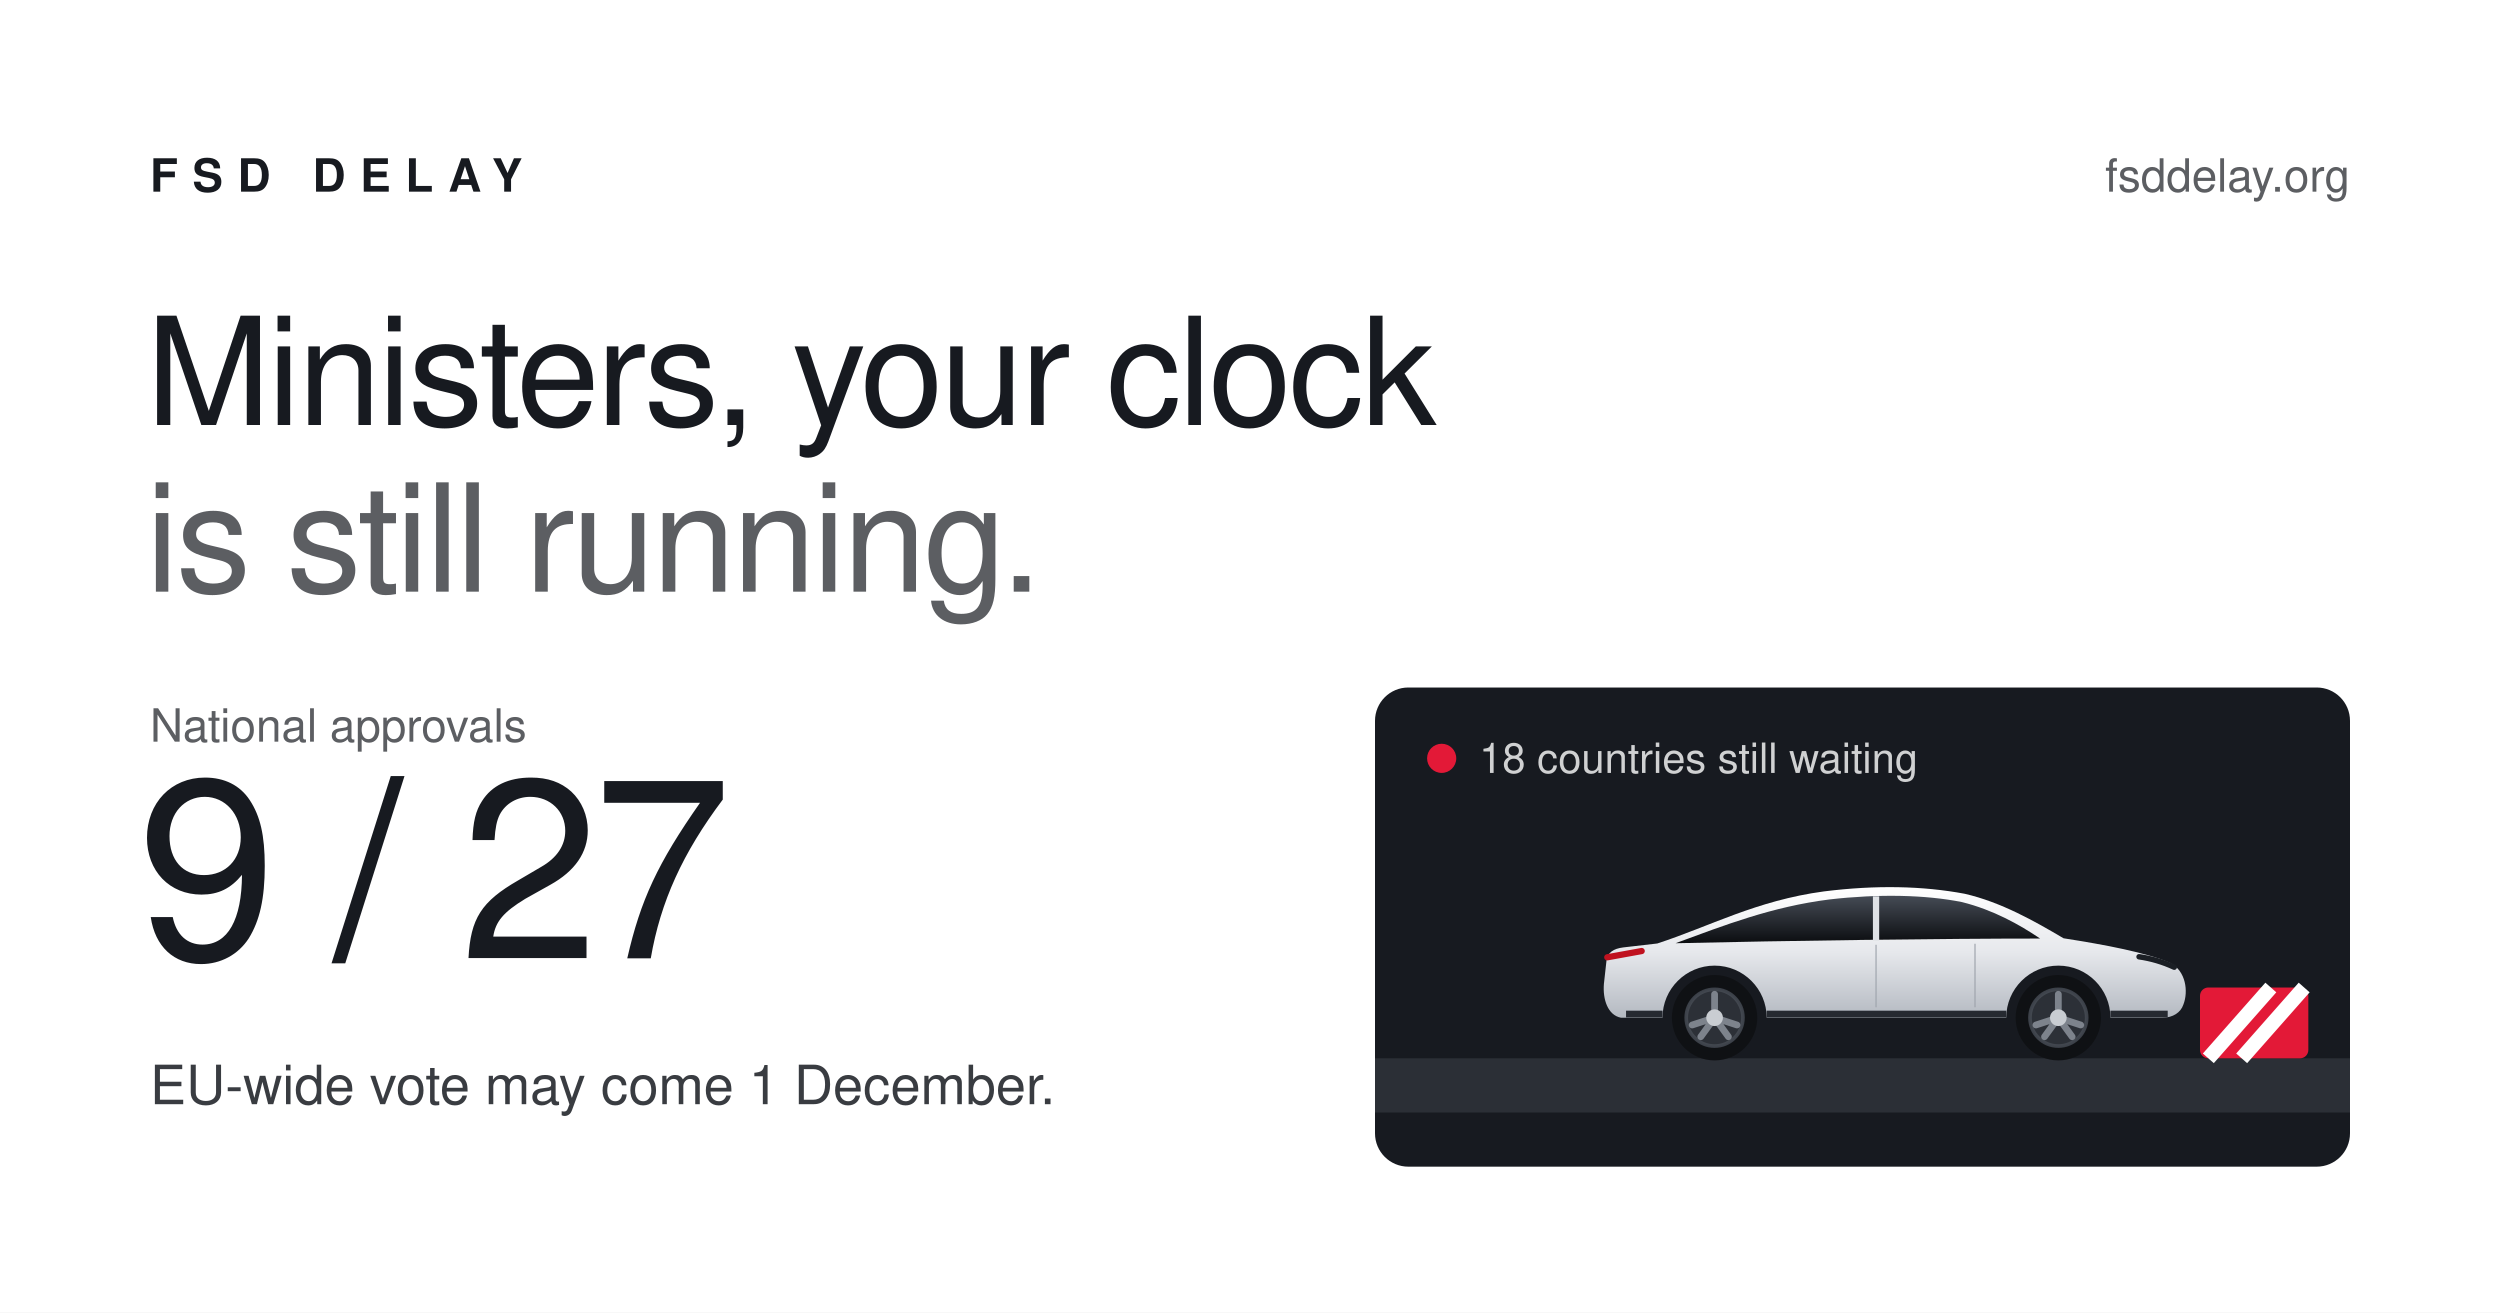
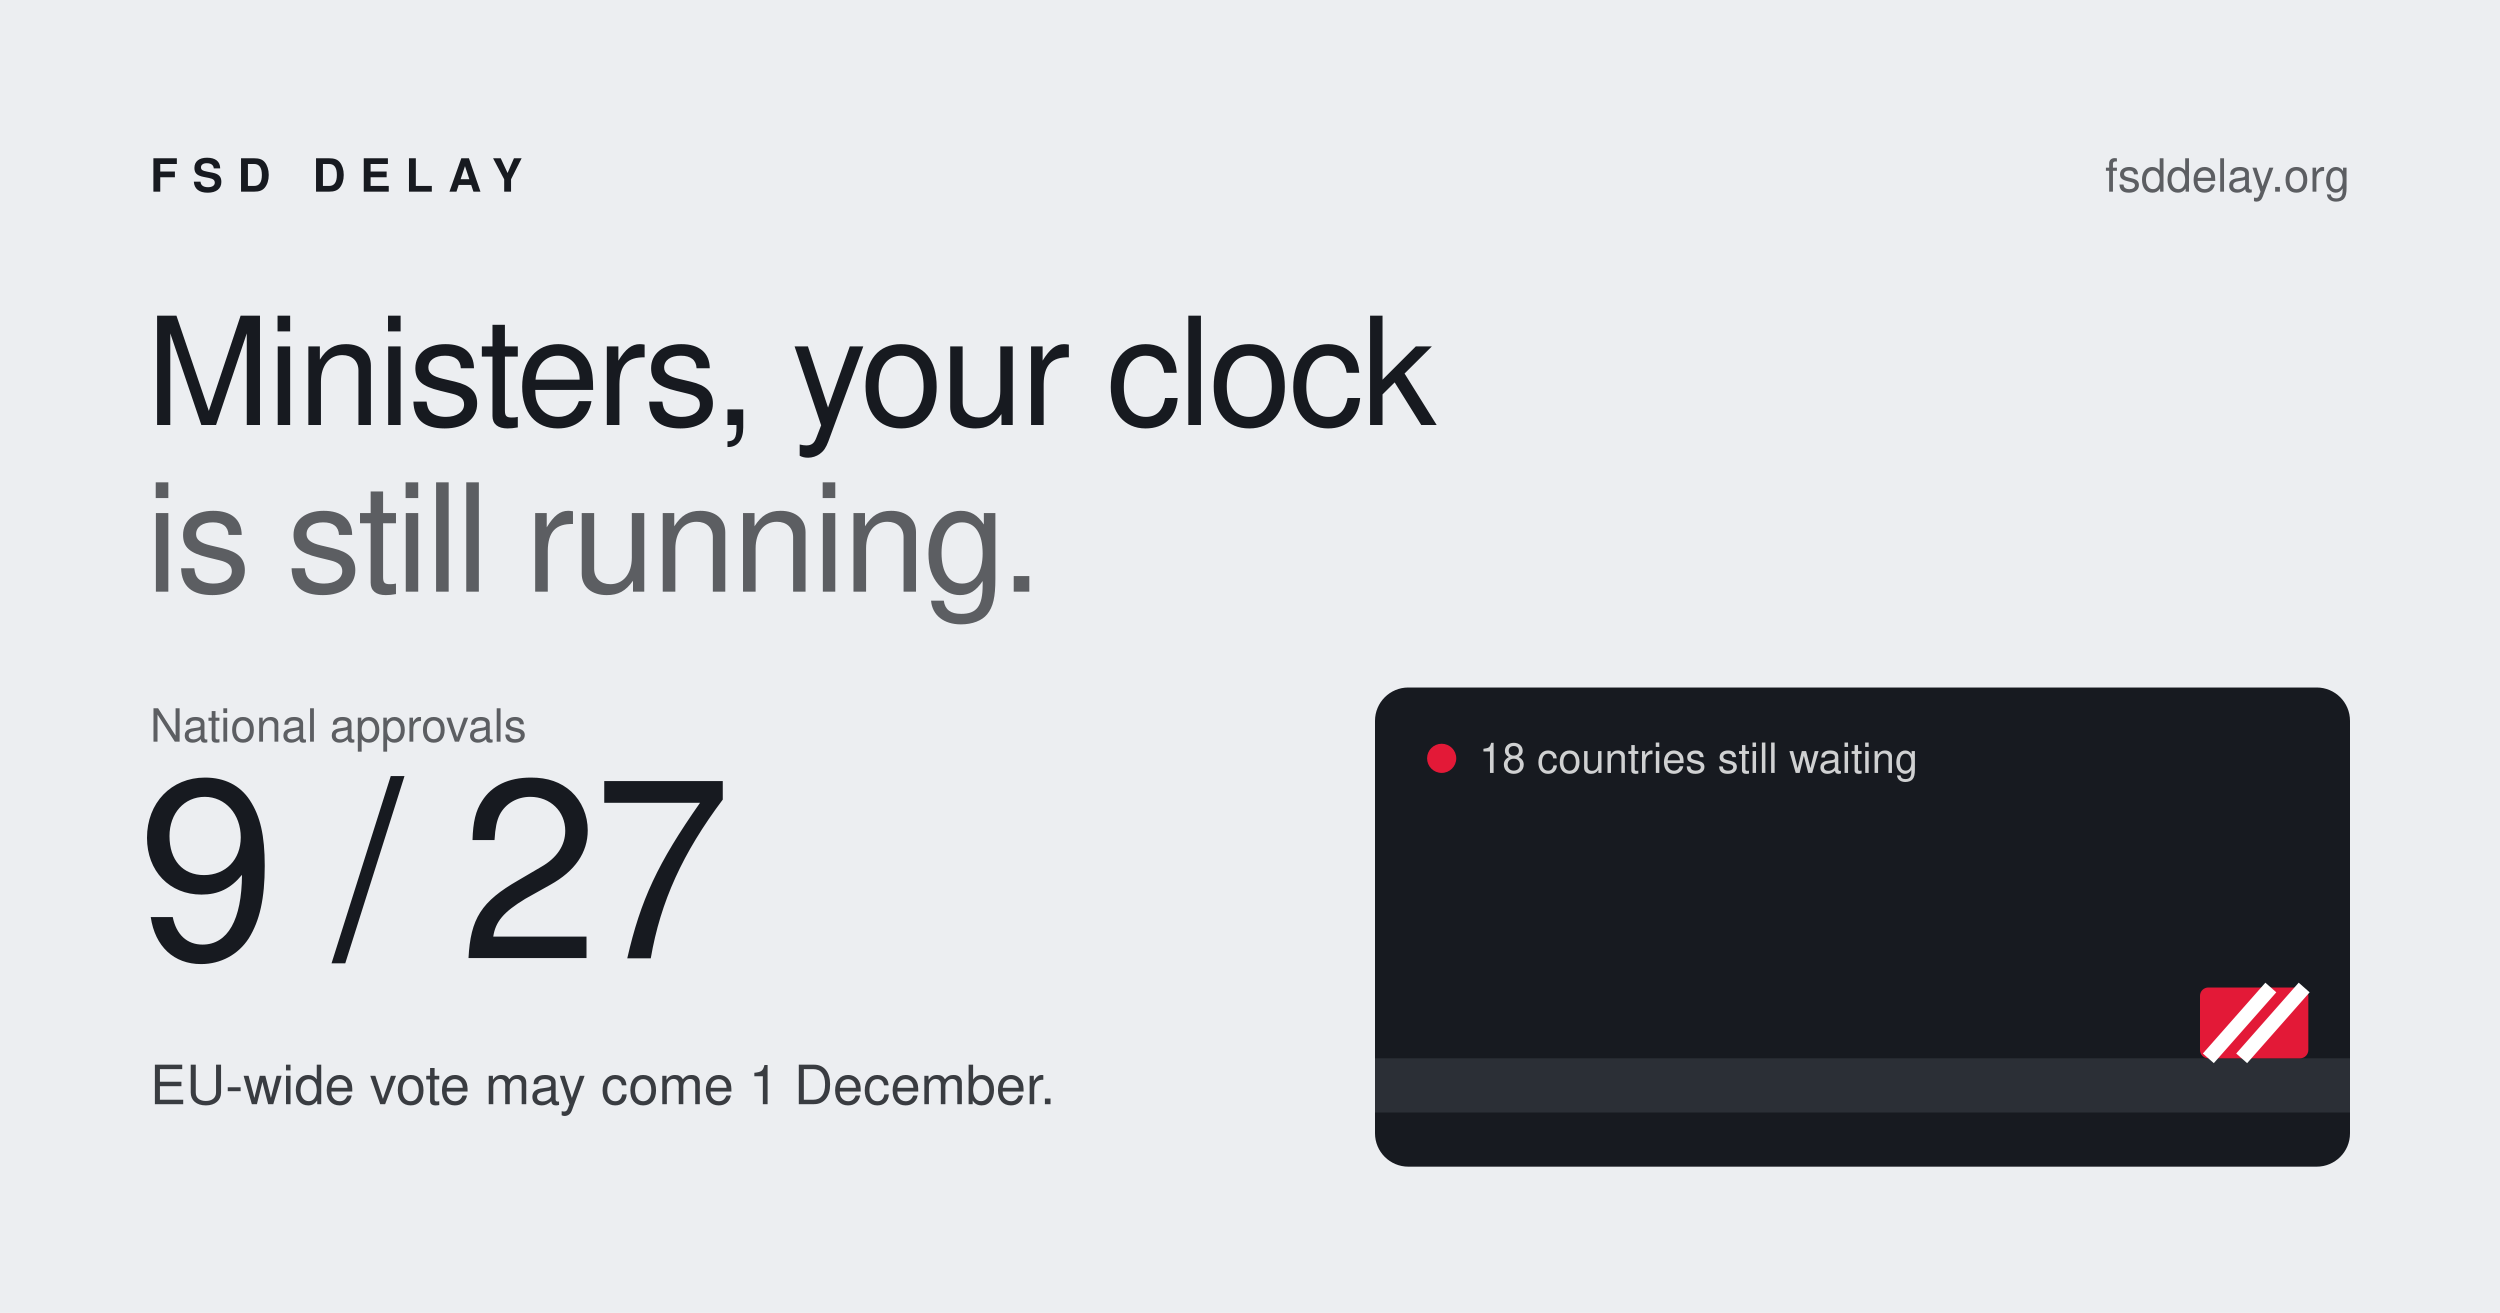
<svg xmlns="http://www.w3.org/2000/svg" width="1200" height="630" viewBox="0 0 1200 630" fill="none">
-   <defs>
-     <linearGradient id="paint" x1="0" y1="0" x2="0" y2="1">
-       <stop offset="0" stop-color="#ffffff" />
-       <stop offset=".5" stop-color="#e6e8ec" />
-       <stop offset="1" stop-color="#b4b9c1" />
-     </linearGradient>
-     <linearGradient id="glass" x1="0" y1="0" x2="0" y2="1">
-       <stop offset="0" stop-color="#454b55" />
-       <stop offset="1" stop-color="#0b0d10" />
-     </linearGradient>
-     <radialGradient id="rim">
-       <stop offset="0" stop-color="#8a9099" />
-       <stop offset="1" stop-color="#3a3f47" />
-     </radialGradient>
-   </defs>
-   <rect width="1200" height="630" fill="#ffffff" />
+   <rect width="1200" height="630" fill="#eceef1" />
  <text x="72" y="92" fill="#171a20" font-family="Helvetica Neue, Helvetica, Arial" font-size="22" font-weight="600" letter-spacing="7">FSD DELAY</text>
  <text x="1128" y="92" fill="#5c5e62" font-family="Helvetica Neue, Helvetica, Arial" font-size="22" text-anchor="end">fsddelay.org</text>
  <text x="70" y="204" fill="#171a20" font-family="Helvetica Neue, Helvetica, Arial" font-size="72" font-weight="500" letter-spacing="-1.5">Ministers, your clock</text>
  <text x="70" y="284" fill="#5c5e62" font-family="Helvetica Neue, Helvetica, Arial" font-size="72" font-weight="500" letter-spacing="-1.5">is still running.</text>
  <text x="72" y="356" fill="#5c5e62" font-family="Helvetica Neue, Helvetica, Arial" font-size="22">National approvals</text>
  <text x="66" y="460" fill="#171a20" font-family="Helvetica Neue, Helvetica, Arial" font-size="120" font-weight="500" letter-spacing="-3">9 / 27</text>
  <text x="72" y="530" fill="#393c41" font-family="Helvetica Neue, Helvetica, Arial" font-size="26">EU-wide vote may come 1 December.</text>
  <rect x="660" y="330" width="468" height="230" rx="16" fill="#171a20" />
  <circle cx="692" cy="364" r="7" fill="#e31937" />
  <text x="710" y="371" fill="#d0d1d2" font-family="Helvetica Neue, Helvetica, Arial" font-size="20">18 countries still waiting</text>
  <rect x="660" y="508" width="468" height="26" fill="#2b2f36" />
  <rect x="1056" y="474" width="52" height="34" rx="4" fill="#e31937" />
  <path d="M1060 508L1090 474M1076 508L1106 474" stroke="#ffffff" stroke-width="7" />
-   <g transform="translate(758 411) scale(1.25)">
-     <path fill="url(#paint)" d="M16 62C11 61 9 55 9.5 49L10.5 40C11 37 13 35.5 17 35L30 33.5C50 27 68 17 94 13.5C114 11 132 11.4 148 14.4C162 17.6 175 25 186 31.5C202 34 218 37 227 41C233 44 234 52 232 57C231 60 228 62 224 62L204 62A20 20 0 0 0 164 62L72 62A20 20 0 0 0 32 62Z" />
-     <path fill="url(#glass)" d="M37 33.4C56 26.4 74 19.4 96 16.6C115 14.4 133 14.8 147 17.6C159 20.6 169 26.2 177 31.6C140 31.6 80 32.4 37 33.4Z" />
-     <path d="M114 15.4V32.4" stroke="#dfe2e6" stroke-width="2.4" />
-     <path d="M114 34V58M152 33.6V58" stroke="#9ea4ac" stroke-width=".45" />
-     <path d="M215 38.6Q222 39.6 228.5 42.6" stroke="#1b1f25" stroke-width="2.1" stroke-linecap="round" fill="none" />
-     <path d="M10.8 38.8L24 36.4" stroke="#c0121f" stroke-width="2.4" stroke-linecap="round" />
-     <path d="M18 60.6H32M72 60.6H164M204 60.6H226" stroke="#262a31" stroke-width="2.6" />
-     <g id="wh">
-       <circle cx="52" cy="62" r="16.4" fill="#0f1114" />
-       <circle cx="52" cy="62" r="11.6" fill="url(#rim)" />
-       <circle cx="52" cy="62" r="10.2" fill="#2c3037" />
-       <path d="M52 62V53M52 62l8.6 2.8M52 62l5.3 7.3M52 62l-5.3 7.3M52 62l-8.6 2.8" stroke="#7d838c" stroke-width="2.6" stroke-linecap="round" />
-       <circle cx="52" cy="62" r="3.2" fill="#c9cdd2" />
-     </g>
-     <use href="#wh" x="132" />
-   </g>
</svg>
